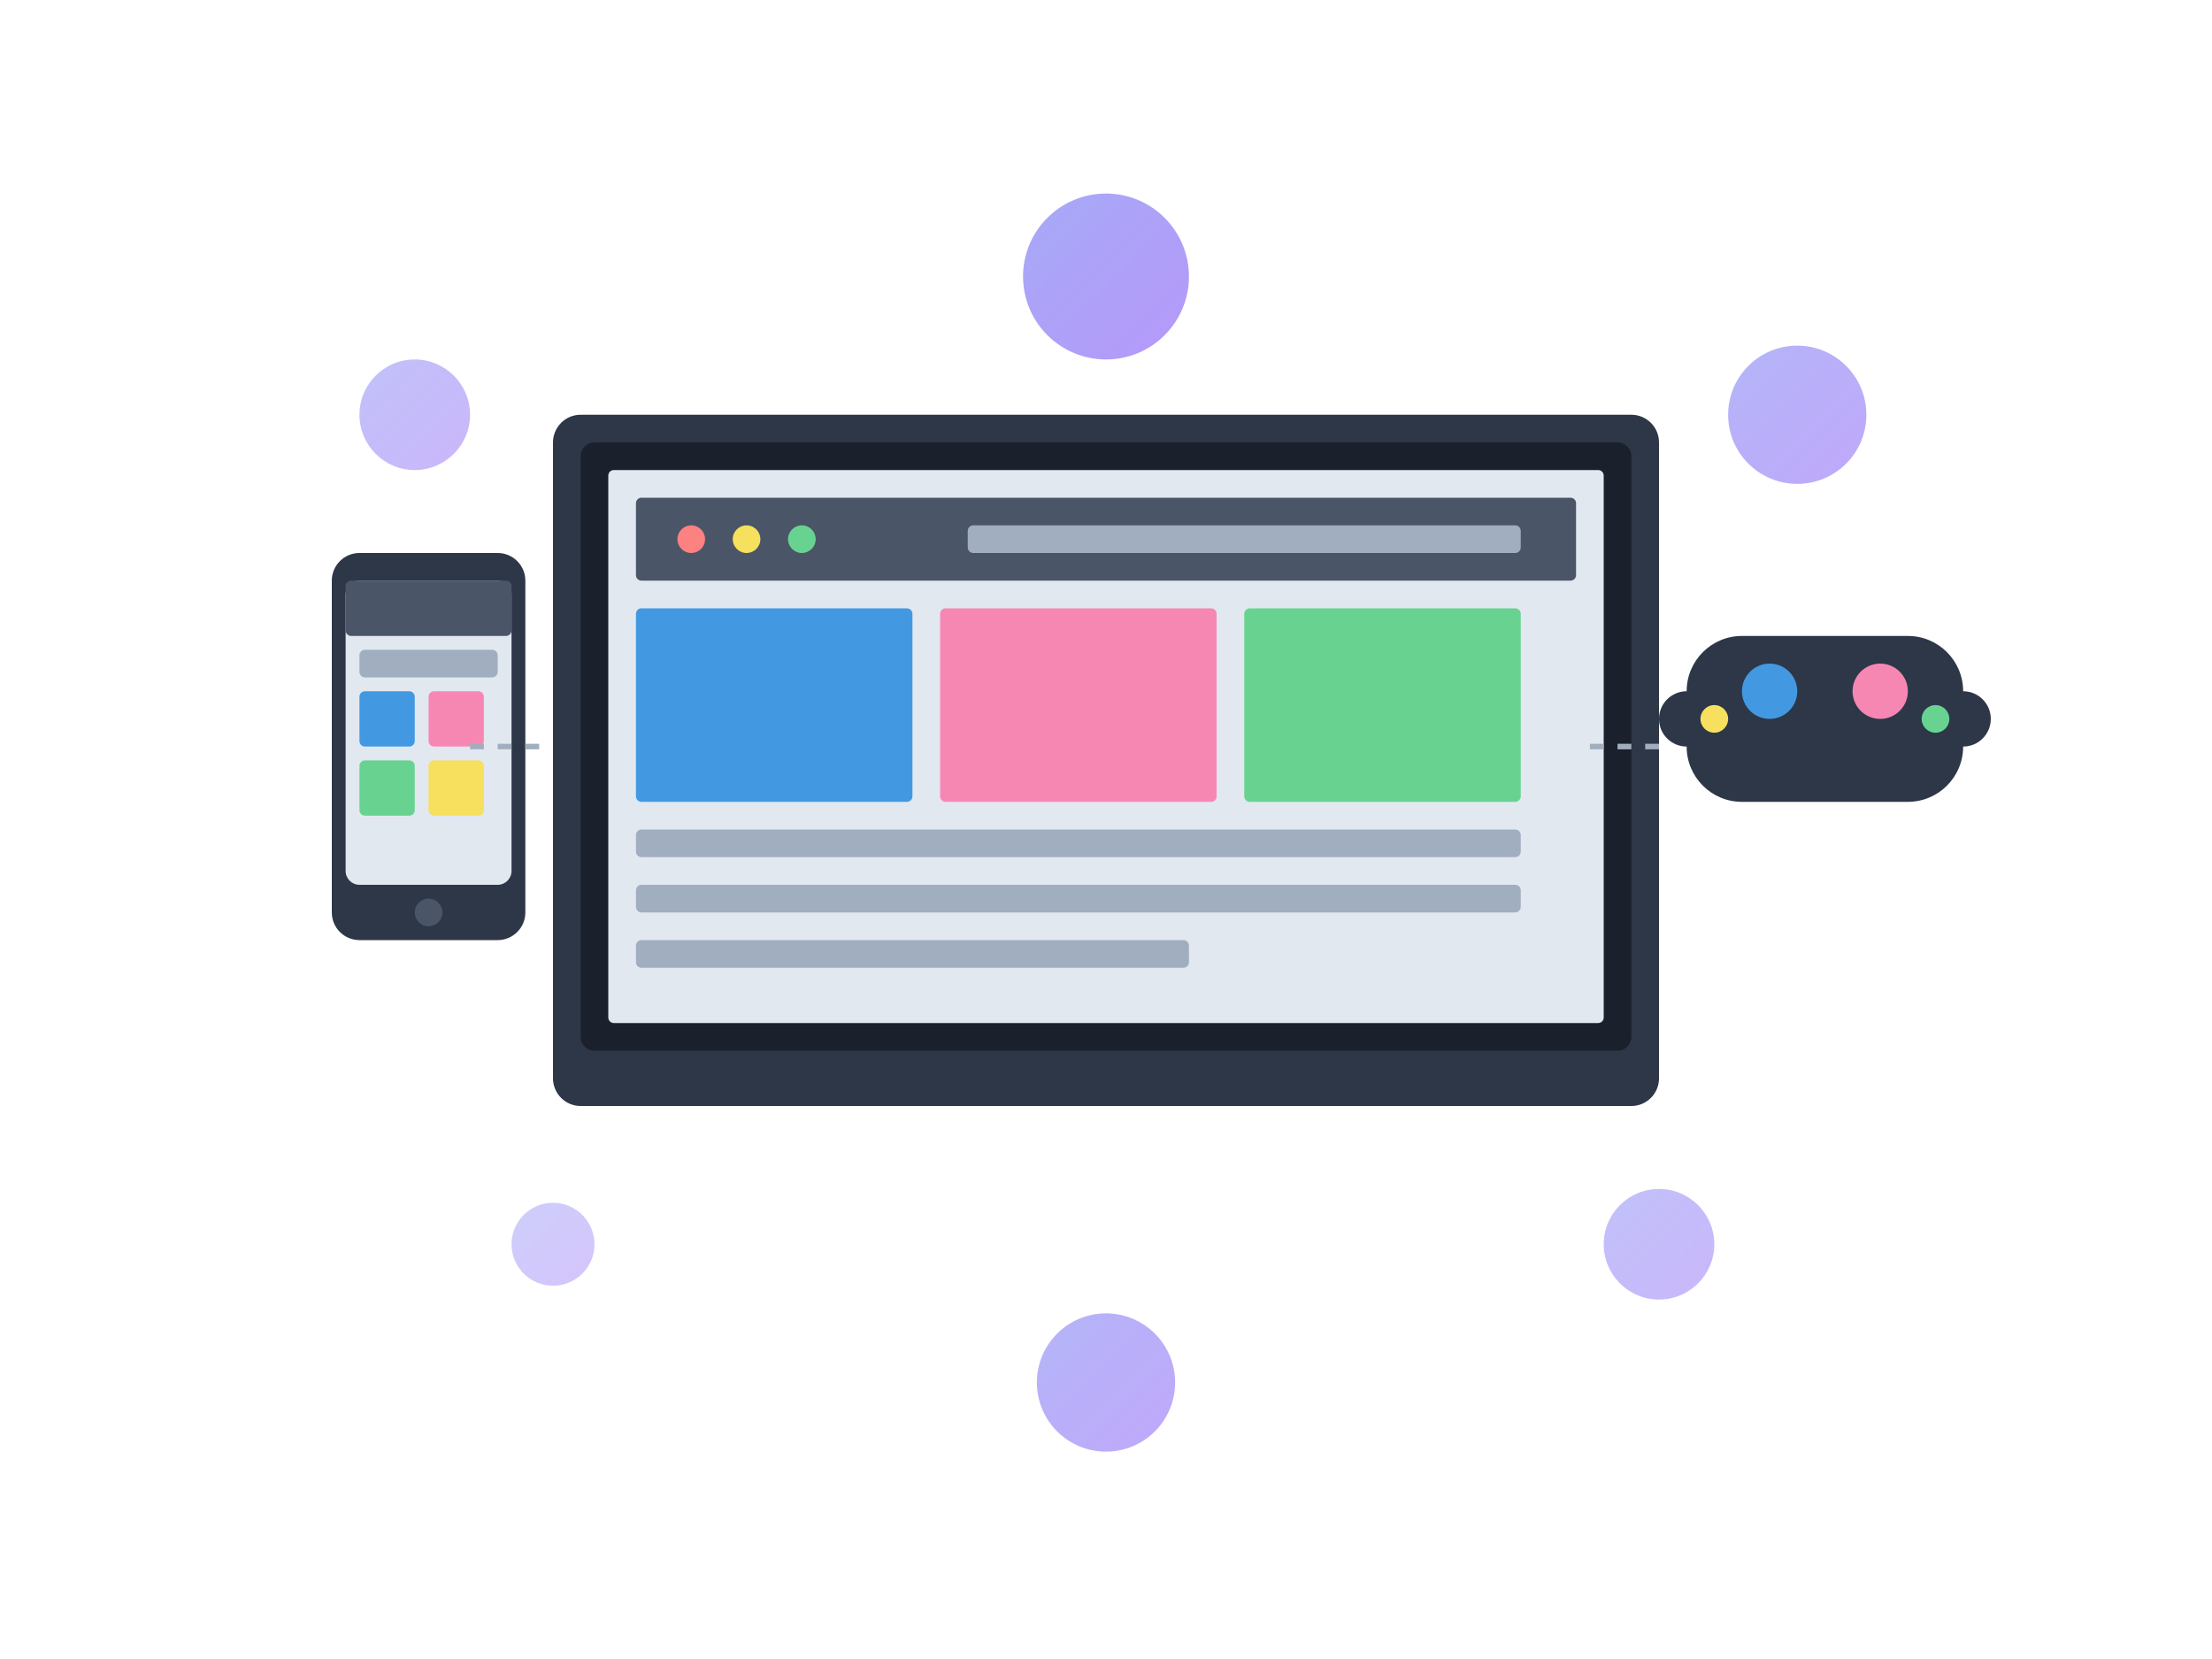
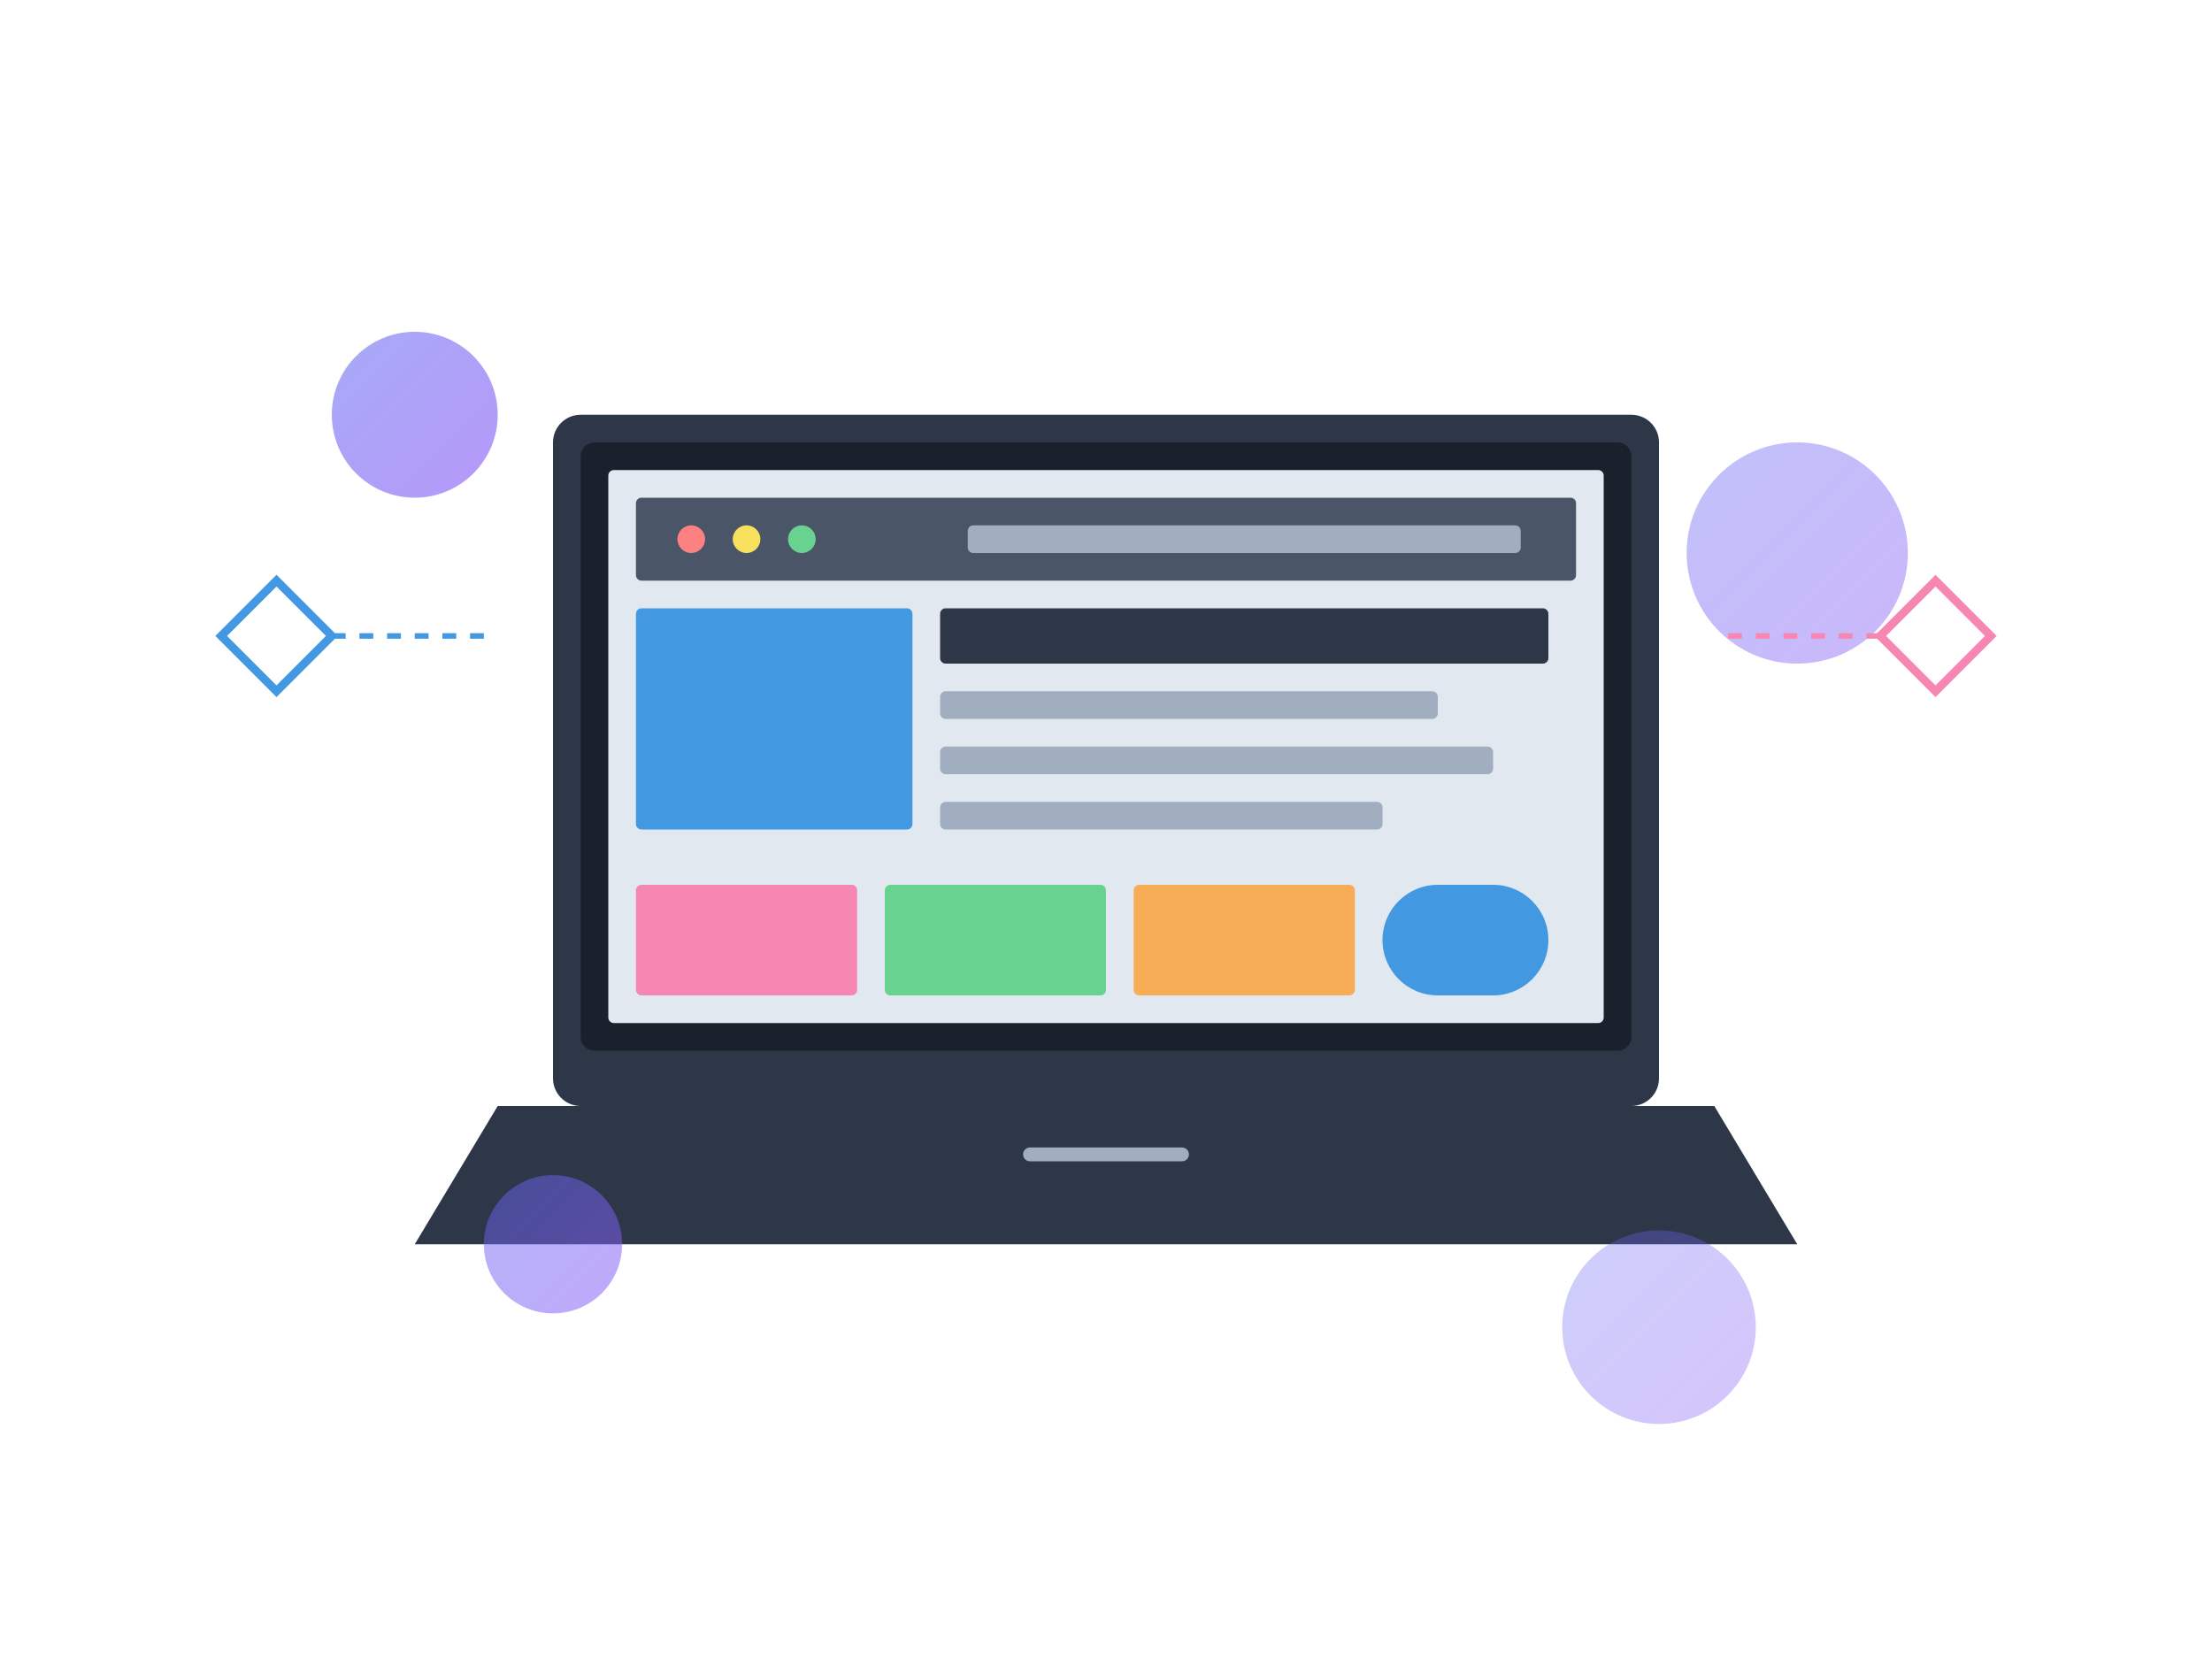
<svg xmlns="http://www.w3.org/2000/svg" width="800" height="600" viewBox="0 0 800 600">
  <defs>
    <linearGradient id="grad1" x1="0%" y1="0%" x2="100%" y2="100%">
      <stop offset="0%" style="stop-color:#6366F1;stop-opacity:0.8" />
      <stop offset="100%" style="stop-color:#8B5CF6;stop-opacity:0.9" />
    </linearGradient>
  </defs>
  <rect x="200" y="150" width="400" height="250" rx="10" ry="10" fill="#2D3748" />
  <rect x="210" y="160" width="380" height="220" rx="5" ry="5" fill="#1A202C" />
  <rect x="220" y="170" width="360" height="200" rx="2" ry="2" fill="#E2E8F0" />
  <rect x="230" y="180" width="340" height="30" rx="2" ry="2" fill="#4A5568" />
  <circle cx="250" cy="195" r="5" fill="#FC8181" />
  <circle cx="270" cy="195" r="5" fill="#F6E05E" />
  <circle cx="290" cy="195" r="5" fill="#68D391" />
  <rect x="350" y="190" width="200" height="10" rx="2" ry="2" fill="#A0AEC0" />
-   <rect x="230" y="220" width="100" height="70" rx="2" ry="2" fill="#4299E1" />
-   <rect x="340" y="220" width="100" height="70" rx="2" ry="2" fill="#F687B3" />
-   <rect x="450" y="220" width="100" height="70" rx="2" ry="2" fill="#68D391" />
-   <rect x="230" y="300" width="320" height="10" rx="2" ry="2" fill="#A0AEC0" />
-   <rect x="230" y="320" width="320" height="10" rx="2" ry="2" fill="#A0AEC0" />
-   <rect x="230" y="340" width="200" height="10" rx="2" ry="2" fill="#A0AEC0" />
-   <rect x="120" y="200" width="70" height="140" rx="10" ry="10" fill="#2D3748" />
-   <rect x="125" y="210" width="60" height="110" rx="5" ry="5" fill="#E2E8F0" />
-   <rect x="125" y="210" width="60" height="20" rx="2" ry="2" fill="#4A5568" />
-   <rect x="130" y="235" width="50" height="10" rx="2" ry="2" fill="#A0AEC0" />
-   <rect x="130" y="250" width="20" height="20" rx="2" ry="2" fill="#4299E1" />
-   <rect x="155" y="250" width="20" height="20" rx="2" ry="2" fill="#F687B3" />
-   <rect x="130" y="275" width="20" height="20" rx="2" ry="2" fill="#68D391" />
-   <rect x="155" y="275" width="20" height="20" rx="2" ry="2" fill="#F6E05E" />
-   <circle cx="155" cy="330" r="5" fill="#4A5568" />
-   <rect x="610" y="230" width="100" height="60" rx="20" ry="20" fill="#2D3748" />
-   <rect x="600" y="250" width="120" height="20" rx="10" ry="10" fill="#2D3748" />
-   <circle cx="640" cy="250" r="10" fill="#4299E1" />
-   <circle cx="680" cy="250" r="10" fill="#F687B3" />
-   <circle cx="620" cy="260" r="5" fill="#F6E05E" />
-   <circle cx="700" cy="260" r="5" fill="#68D391" />
-   <path d="M170 270 C 180 270, 190 270, 200 270" stroke="#A0AEC0" stroke-width="2" fill="none" stroke-dasharray="5,5" />
-   <path d="M600 270 C 590 270, 580 270, 570 270" stroke="#A0AEC0" stroke-width="2" fill="none" stroke-dasharray="5,5" />
-   <circle cx="400" cy="100" r="30" fill="url(#grad1)" opacity="0.7" />
-   <circle cx="150" cy="150" r="20" fill="url(#grad1)" opacity="0.5" />
-   <circle cx="650" cy="150" r="25" fill="url(#grad1)" opacity="0.6" />
-   <circle cx="200" cy="450" r="15" fill="url(#grad1)" opacity="0.4" />
-   <circle cx="600" cy="450" r="20" fill="url(#grad1)" opacity="0.5" />
-   <circle cx="400" cy="500" r="25" fill="url(#grad1)" opacity="0.6" />
+   <rect x="230" y="220" width="100" height="80" rx="2" ry="2" fill="#4299E1" />
+   <rect x="340" y="220" width="220" height="20" rx="2" ry="2" fill="#2D3748" />
+   <rect x="340" y="250" width="180" height="10" rx="2" ry="2" fill="#A0AEC0" />
+   <rect x="340" y="270" width="200" height="10" rx="2" ry="2" fill="#A0AEC0" />
+   <rect x="340" y="290" width="160" height="10" rx="2" ry="2" fill="#A0AEC0" />
+   <rect x="230" y="320" width="80" height="40" rx="2" ry="2" fill="#F687B3" />
+   <rect x="320" y="320" width="80" height="40" rx="2" ry="2" fill="#68D391" />
+   <rect x="410" y="320" width="80" height="40" rx="2" ry="2" fill="#F6AD55" />
+   <rect x="500" y="320" width="60" height="40" rx="20" ry="20" fill="#4299E1" />
+   <path d="M180,400 L620,400 L650,450 L150,450 Z" fill="#2D3748" />
+   <rect x="370" y="415" width="60" height="5" rx="2.5" ry="2.5" fill="#A0AEC0" />
+   <circle cx="150" cy="150" r="30" fill="url(#grad1)" opacity="0.7" />
+   <circle cx="650" cy="200" r="40" fill="url(#grad1)" opacity="0.5" />
+   <circle cx="200" cy="450" r="25" fill="url(#grad1)" opacity="0.6" />
+   <circle cx="600" cy="480" r="35" fill="url(#grad1)" opacity="0.4" />
+   <path d="M100,250 L120,230 L100,210 L80,230 L100,250 Z" fill="none" stroke="#4299E1" stroke-width="3" />
+   <path d="M700,250 L680,230 L700,210 L720,230 L700,250 Z" fill="none" stroke="#F687B3" stroke-width="3" />
+   <line x1="120" y1="230" x2="180" y2="230" stroke="#4299E1" stroke-width="2" stroke-dasharray="5,5" />
+   <line x1="680" y1="230" x2="620" y2="230" stroke="#F687B3" stroke-width="2" stroke-dasharray="5,5" />
</svg>
